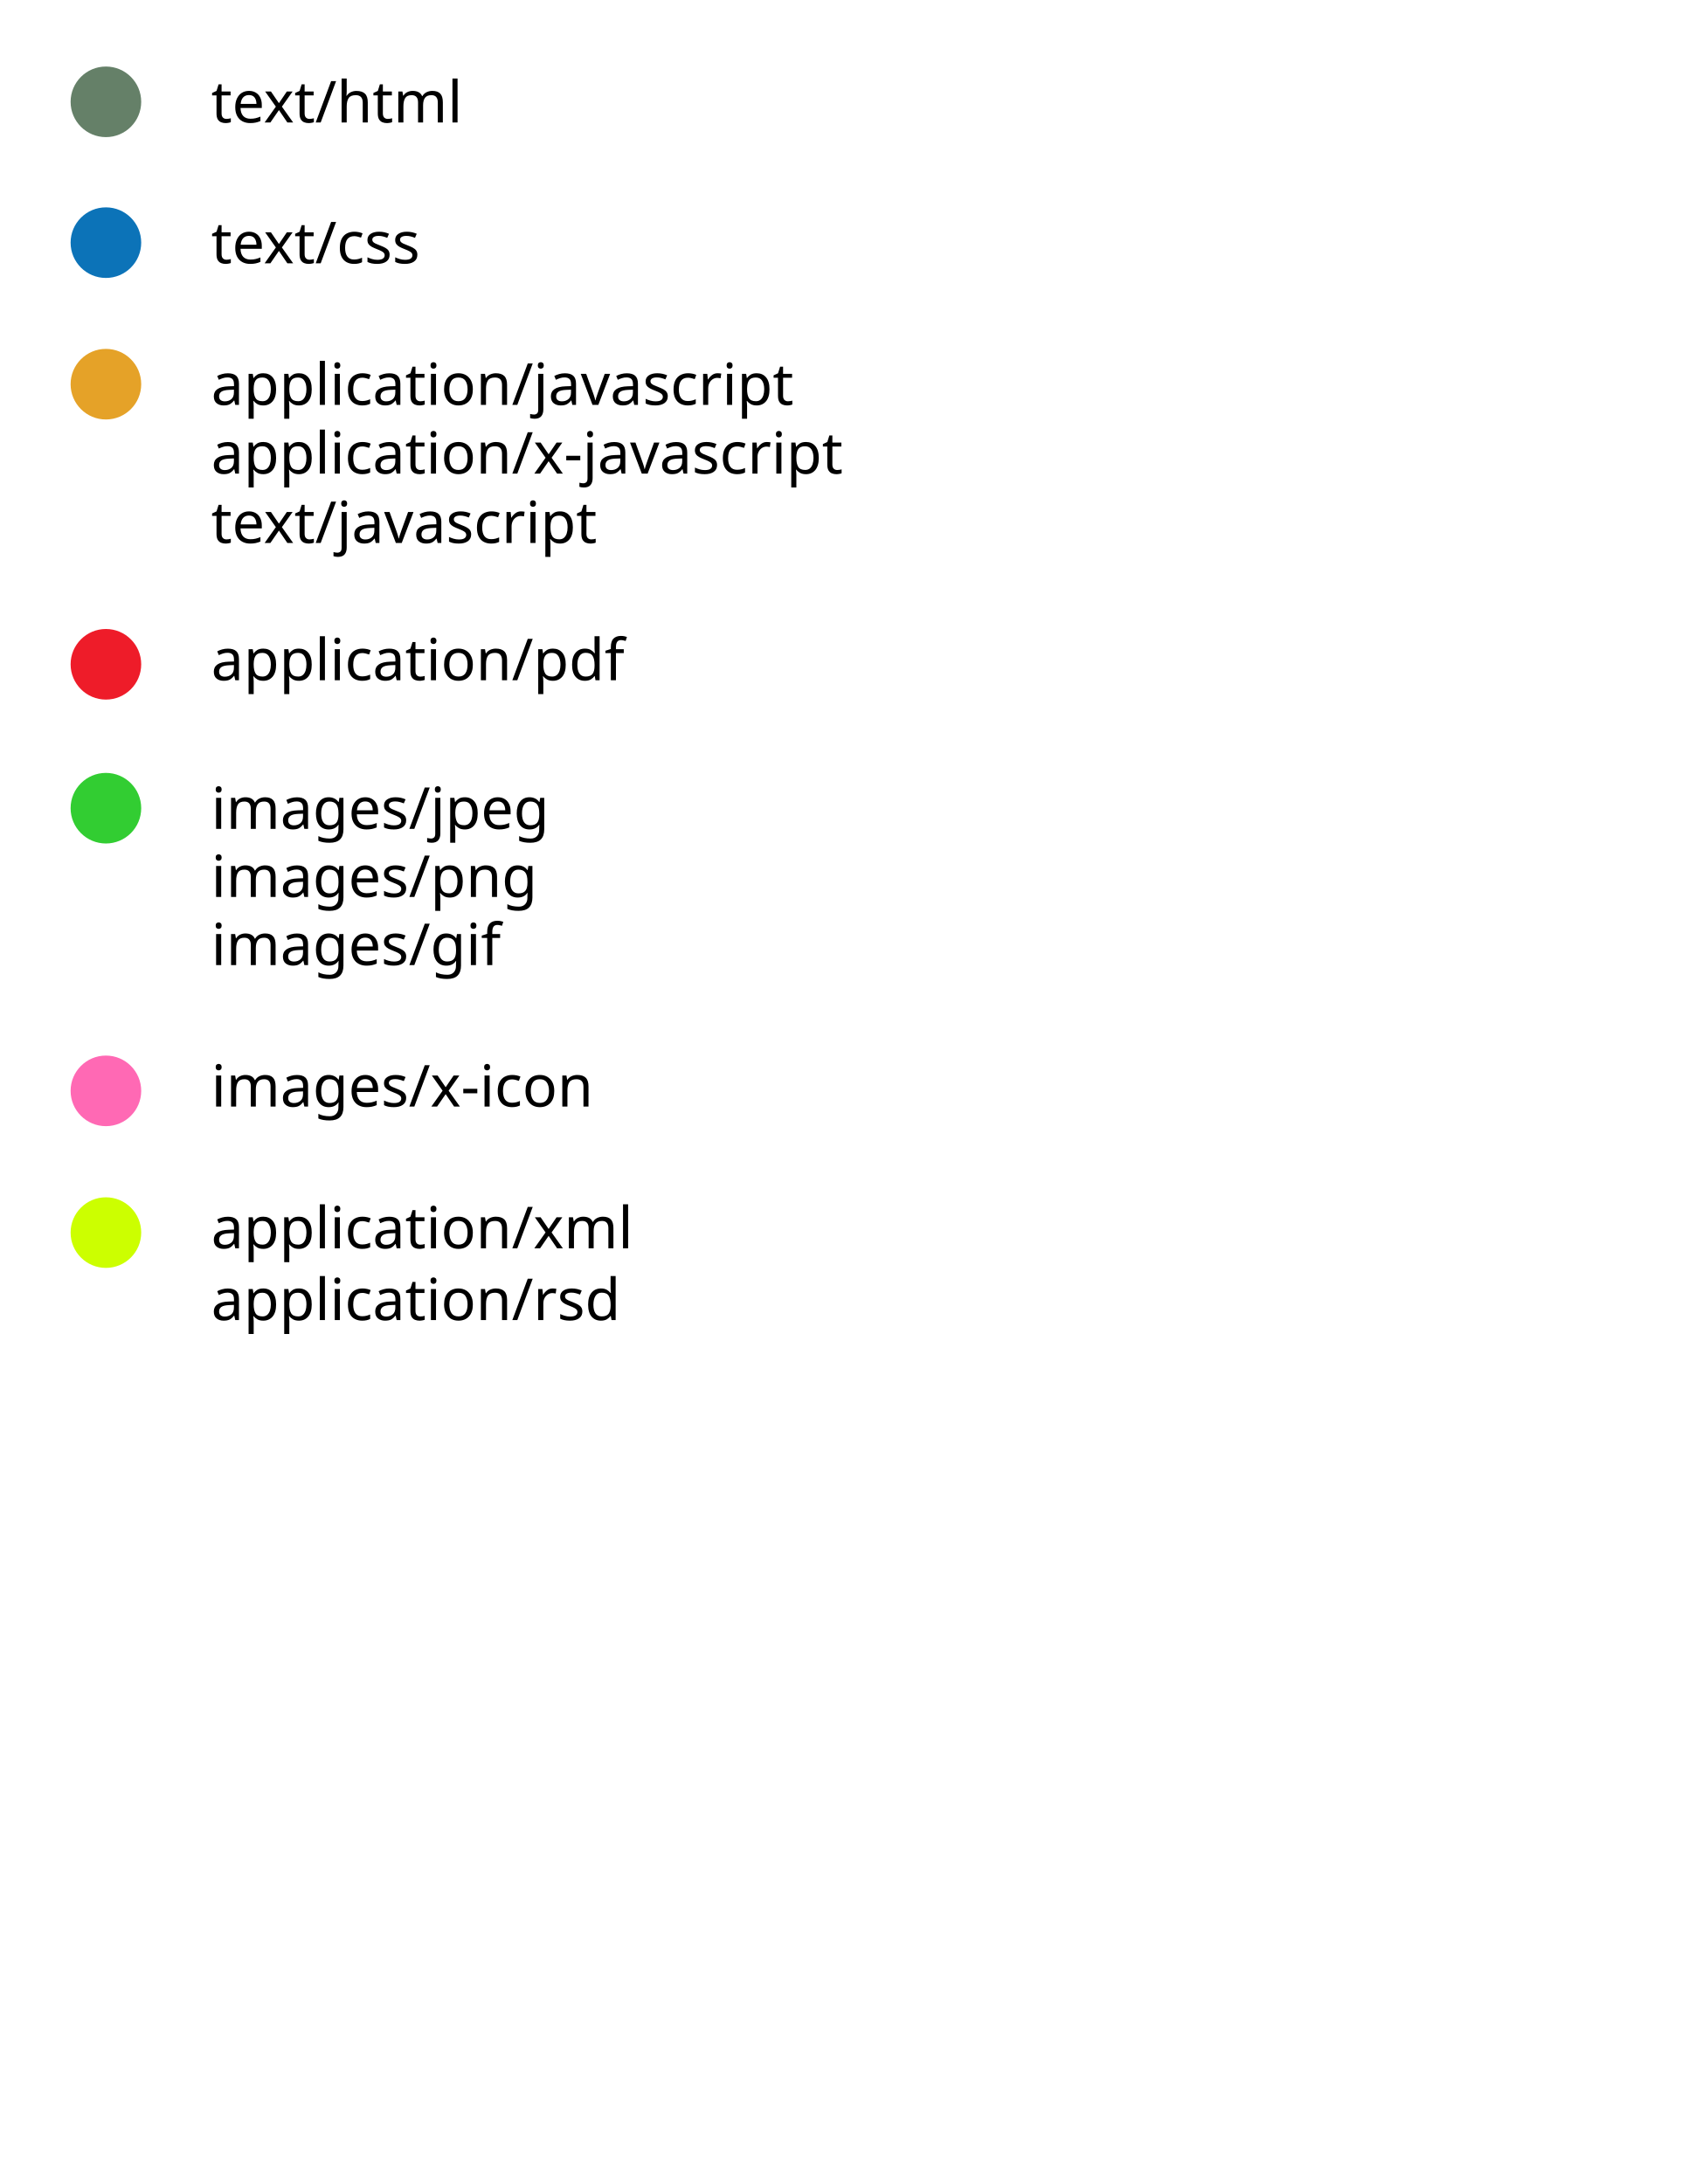
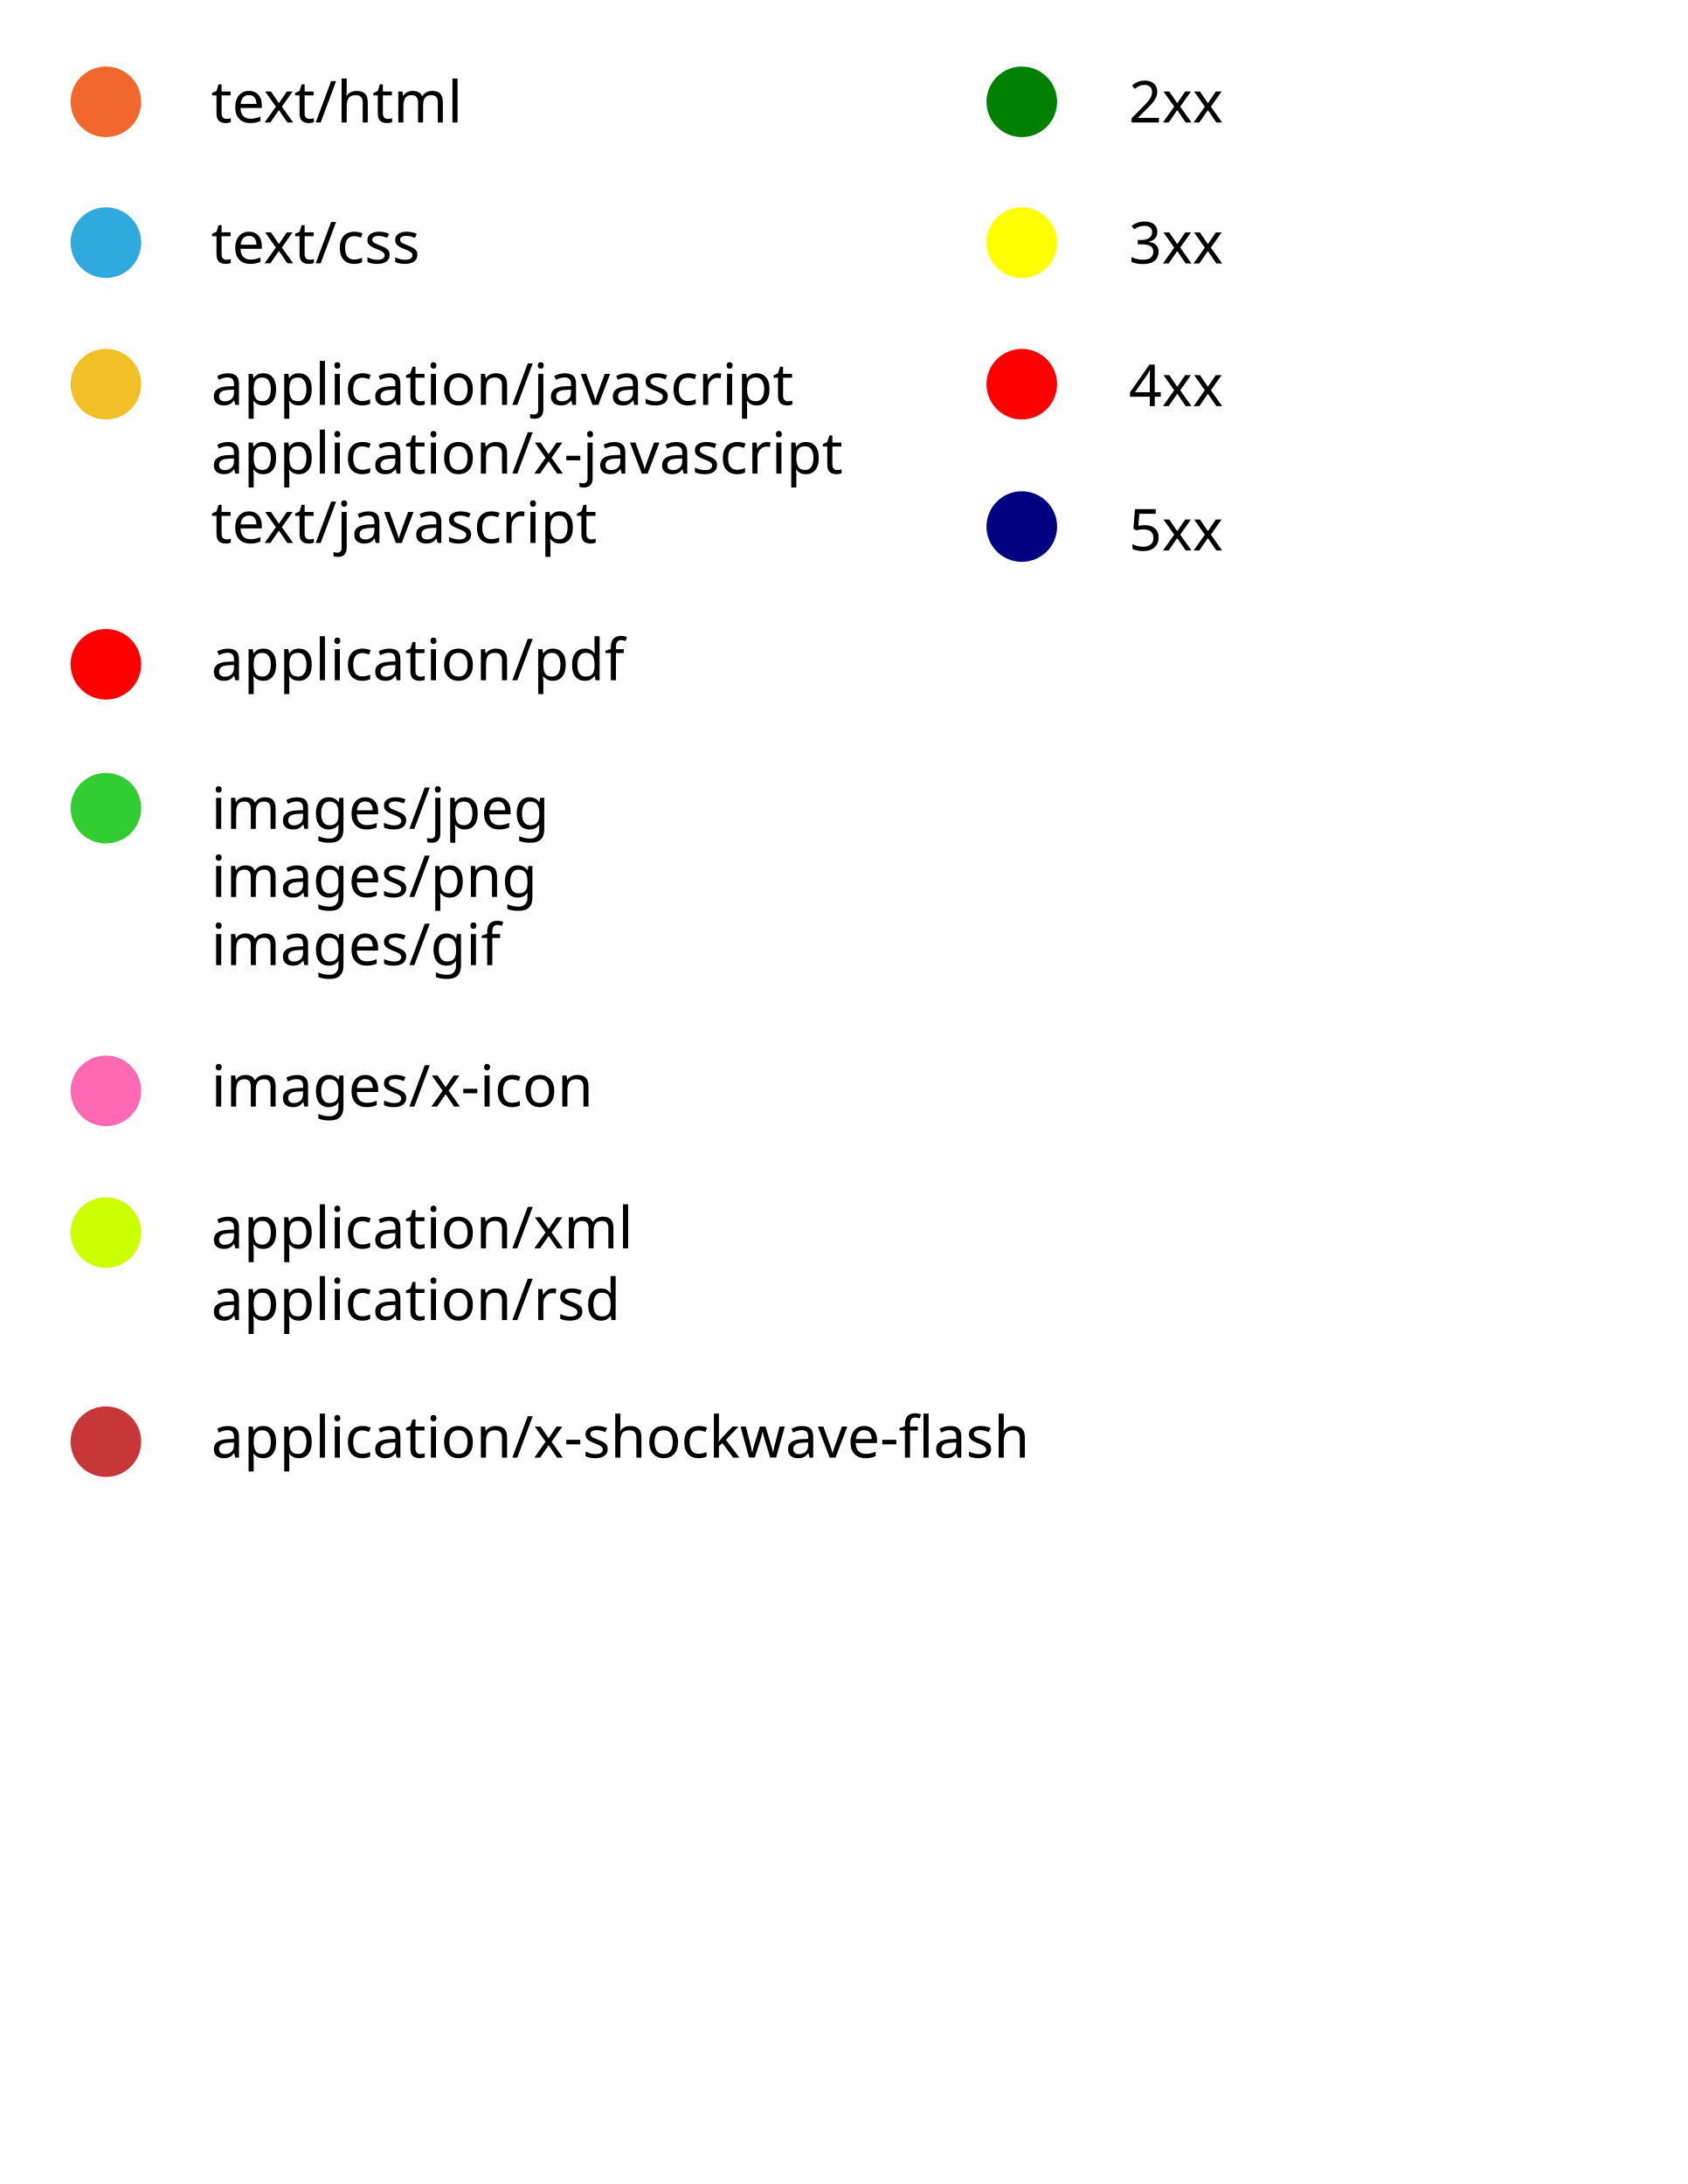
<svg xmlns="http://www.w3.org/2000/svg" width="8.5in" height="11in" viewBox="0 0 765 990" id="svg2" version="1.1">
  <defs id="defs4" />
  <g id="layer1" transform="translate(0,-62.3622)">
-     <circle style="opacity:1;fill:#658068;fill-opacity:1;fill-rule:evenodd;stroke:none;stroke-width:1.2;stroke-linecap:butt;stroke-linejoin:miter;stroke-miterlimit:4;stroke-dasharray:none;stroke-dashoffset:0;stroke-opacity:1" id="path4138" cx="48" cy="108.52" r="16" />
+     <circle style="opacity:1;fill:#f1672c;fill-opacity:1;fill-rule:evenodd;stroke:none;stroke-width:1.2;stroke-linecap:butt;stroke-linejoin:miter;stroke-miterlimit:4;stroke-dasharray:none;stroke-dashoffset:0;stroke-opacity:1" id="path4138" cx="48" cy="108.52" r="16" />
    <text xml:space="preserve" style="font-style:normal;font-variant:normal;font-weight:300;font-stretch:condensed;font-size:26.25px;line-height:125%;font-family:'Helvetica Neue LT Com';-inkscape-font-specification:'Helvetica Neue LT Com, Light Condensed';text-align:start;letter-spacing:0px;word-spacing:0px;writing-mode:lr-tb;text-anchor:start;fill:#000000;fill-opacity:1;stroke:none;stroke-width:1px;stroke-linecap:butt;stroke-linejoin:miter;stroke-opacity:1" x="95.709" y="117.891" id="text4140">
      <tspan id="tspan4142" x="95.709" y="117.891">text/html</tspan>
    </text>
-     <circle r="16" cy="172.355" cx="48" id="circle4144" style="opacity:1;fill:#0c73b8;fill-opacity:1;fill-rule:evenodd;stroke:none;stroke-width:1.2;stroke-linecap:butt;stroke-linejoin:miter;stroke-miterlimit:4;stroke-dasharray:none;stroke-dashoffset:0;stroke-opacity:1" />
+     <circle r="16" cy="172.355" cx="48" id="circle4144" style="opacity:1;fill:#30a9dc;fill-opacity:1;fill-rule:evenodd;stroke:none;stroke-width:1.2;stroke-linecap:butt;stroke-linejoin:miter;stroke-miterlimit:4;stroke-dasharray:none;stroke-dashoffset:0;stroke-opacity:1" />
    <text id="text4146" y="181.726" x="95.709" style="font-style:normal;font-variant:normal;font-weight:300;font-stretch:condensed;font-size:26.25px;line-height:125%;font-family:'Helvetica Neue LT Com';-inkscape-font-specification:'Helvetica Neue LT Com, Light Condensed';text-align:start;letter-spacing:0px;word-spacing:0px;writing-mode:lr-tb;text-anchor:start;fill:#000000;fill-opacity:1;stroke:none;stroke-width:1px;stroke-linecap:butt;stroke-linejoin:miter;stroke-opacity:1" xml:space="preserve">
      <tspan y="181.726" x="95.709" id="tspan4148">text/css</tspan>
    </text>
-     <circle style="opacity:1;fill:#e5a228;fill-opacity:1;fill-rule:evenodd;stroke:none;stroke-width:1.2;stroke-linecap:butt;stroke-linejoin:miter;stroke-miterlimit:4;stroke-dasharray:none;stroke-dashoffset:0;stroke-opacity:1" id="circle4150" cx="48" cy="236.512" r="16" />
+     <circle style="opacity:1;fill:#f1bf26;fill-opacity:1;fill-rule:evenodd;stroke:none;stroke-width:1.2;stroke-linecap:butt;stroke-linejoin:miter;stroke-miterlimit:4;stroke-dasharray:none;stroke-dashoffset:0;stroke-opacity:1" id="circle4150" cx="48" cy="236.512" r="16" />
    <text xml:space="preserve" style="font-style:normal;font-variant:normal;font-weight:300;font-stretch:condensed;font-size:26.25px;line-height:125%;font-family:'Helvetica Neue LT Com';-inkscape-font-specification:'Helvetica Neue LT Com, Light Condensed';text-align:start;letter-spacing:0px;word-spacing:0px;writing-mode:lr-tb;text-anchor:start;fill:#000000;fill-opacity:1;stroke:none;stroke-width:1px;stroke-linecap:butt;stroke-linejoin:miter;stroke-opacity:1" x="95.709" y="245.883" id="text4152">
      <tspan id="tspan4154" x="95.709" y="245.883">application/javascript</tspan>
    </text>
    <text id="text4156" y="277.043" x="95.709" style="font-style:normal;font-variant:normal;font-weight:300;font-stretch:condensed;font-size:26.25px;line-height:125%;font-family:'Helvetica Neue LT Com';-inkscape-font-specification:'Helvetica Neue LT Com, Light Condensed';text-align:start;letter-spacing:0px;word-spacing:0px;writing-mode:lr-tb;text-anchor:start;fill:#000000;fill-opacity:1;stroke:none;stroke-width:1px;stroke-linecap:butt;stroke-linejoin:miter;stroke-opacity:1" xml:space="preserve">
      <tspan y="277.043" x="95.709" id="tspan4158">application/x-javascript</tspan>
    </text>
    <text xml:space="preserve" style="font-style:normal;font-variant:normal;font-weight:300;font-stretch:condensed;font-size:26.25px;line-height:125%;font-family:'Helvetica Neue LT Com';-inkscape-font-specification:'Helvetica Neue LT Com, Light Condensed';text-align:start;letter-spacing:0px;word-spacing:0px;writing-mode:lr-tb;text-anchor:start;fill:#000000;fill-opacity:1;stroke:none;stroke-width:1px;stroke-linecap:butt;stroke-linejoin:miter;stroke-opacity:1" x="95.709" y="308.495" id="text4160">
      <tspan id="tspan4162" x="95.709" y="308.495">text/javascript</tspan>
    </text>
-     <circle r="16" cy="363.482" cx="48" id="circle4183" style="opacity:1;fill:#ee1c29;fill-opacity:1;fill-rule:evenodd;stroke:none;stroke-width:1.2;stroke-linecap:butt;stroke-linejoin:miter;stroke-miterlimit:4;stroke-dasharray:none;stroke-dashoffset:0;stroke-opacity:1" />
+     <circle r="16" cy="363.482" cx="48" id="circle4183" style="opacity:1;fill:#ff0000;fill-opacity:1;fill-rule:evenodd;stroke:none;stroke-width:1.2;stroke-linecap:butt;stroke-linejoin:miter;stroke-miterlimit:4;stroke-dasharray:none;stroke-dashoffset:0;stroke-opacity:1" />
    <text id="text4185" y="370.701" x="95.709" style="font-style:normal;font-variant:normal;font-weight:300;font-stretch:condensed;font-size:26.25px;line-height:125%;font-family:'Helvetica Neue LT Com';-inkscape-font-specification:'Helvetica Neue LT Com, Light Condensed';text-align:start;letter-spacing:0px;word-spacing:0px;writing-mode:lr-tb;text-anchor:start;fill:#000000;fill-opacity:1;stroke:none;stroke-width:1px;stroke-linecap:butt;stroke-linejoin:miter;stroke-opacity:1" xml:space="preserve">
      <tspan y="370.701" x="95.709" id="tspan4187">application/pdf</tspan>
    </text>
    <circle style="opacity:1;fill:#32cd32;fill-opacity:1;fill-rule:evenodd;stroke:none;stroke-width:1.2;stroke-linecap:butt;stroke-linejoin:miter;stroke-miterlimit:4;stroke-dasharray:none;stroke-dashoffset:0;stroke-opacity:1" id="circle4189" cx="48" cy="428.714" r="16" />
    <text xml:space="preserve" style="font-style:normal;font-variant:normal;font-weight:300;font-stretch:condensed;font-size:26.25px;line-height:125%;font-family:'Helvetica Neue LT Com';-inkscape-font-specification:'Helvetica Neue LT Com, Light Condensed';text-align:start;letter-spacing:0px;word-spacing:0px;writing-mode:lr-tb;text-anchor:start;fill:#000000;fill-opacity:1;stroke:none;stroke-width:1px;stroke-linecap:butt;stroke-linejoin:miter;stroke-opacity:1" x="95.709" y="438.085" id="text4191">
      <tspan id="tspan4193" x="95.709" y="438.085">images/jpeg</tspan>
    </text>
    <text id="text4195" y="468.954" x="95.709" style="font-style:normal;font-variant:normal;font-weight:300;font-stretch:condensed;font-size:26.25px;line-height:125%;font-family:'Helvetica Neue LT Com';-inkscape-font-specification:'Helvetica Neue LT Com, Light Condensed';text-align:start;letter-spacing:0px;word-spacing:0px;writing-mode:lr-tb;text-anchor:start;fill:#000000;fill-opacity:1;stroke:none;stroke-width:1px;stroke-linecap:butt;stroke-linejoin:miter;stroke-opacity:1" xml:space="preserve">
      <tspan y="468.954" x="95.709" id="tspan4197">images/png</tspan>
    </text>
    <text xml:space="preserve" style="font-style:normal;font-variant:normal;font-weight:300;font-stretch:condensed;font-size:26.25px;line-height:125%;font-family:'Helvetica Neue LT Com';-inkscape-font-specification:'Helvetica Neue LT Com, Light Condensed';text-align:start;letter-spacing:0px;word-spacing:0px;writing-mode:lr-tb;text-anchor:start;fill:#000000;fill-opacity:1;stroke:none;stroke-width:1px;stroke-linecap:butt;stroke-linejoin:miter;stroke-opacity:1" x="95.709" y="499.823" id="text4199">
      <tspan id="tspan4201" x="95.709" y="499.823">images/gif</tspan>
    </text>
    <text id="text4203" y="563.963" x="95.709" style="font-style:normal;font-variant:normal;font-weight:300;font-stretch:condensed;font-size:26.25px;line-height:125%;font-family:'Helvetica Neue LT Com';-inkscape-font-specification:'Helvetica Neue LT Com, Light Condensed';text-align:start;letter-spacing:0px;word-spacing:0px;writing-mode:lr-tb;text-anchor:start;fill:#000000;fill-opacity:1;stroke:none;stroke-width:1px;stroke-linecap:butt;stroke-linejoin:miter;stroke-opacity:1" xml:space="preserve">
      <tspan y="563.963" x="95.709" id="tspan4205">images/x-icon</tspan>
    </text>
    <circle r="16" cy="556.849" cx="48" id="circle4207" style="opacity:1;fill:#ff69b4;fill-opacity:1;fill-rule:evenodd;stroke:none;stroke-width:1.2;stroke-linecap:butt;stroke-linejoin:miter;stroke-miterlimit:4;stroke-dasharray:none;stroke-dashoffset:0;stroke-opacity:1" />
    <text xml:space="preserve" style="font-style:normal;font-variant:normal;font-weight:300;font-stretch:condensed;font-size:26.25px;line-height:125%;font-family:'Helvetica Neue LT Com';-inkscape-font-specification:'Helvetica Neue LT Com, Light Condensed';text-align:start;letter-spacing:0px;word-spacing:0px;writing-mode:lr-tb;text-anchor:start;fill:#000000;fill-opacity:1;stroke:none;stroke-width:1px;stroke-linecap:butt;stroke-linejoin:miter;stroke-opacity:1" x="95.709" y="628.21" id="text4209">
      <tspan id="tspan4211" x="95.709" y="628.21">application/xml</tspan>
    </text>
    <circle style="opacity:1;fill:#ccff00;fill-opacity:1;fill-rule:evenodd;stroke:none;stroke-width:1.2;stroke-linecap:butt;stroke-linejoin:miter;stroke-miterlimit:4;stroke-dasharray:none;stroke-dashoffset:0;stroke-opacity:1" id="circle4213" cx="48" cy="621.096" r="16" />
    <text id="text4215" y="660.745" x="95.709" style="font-style:normal;font-variant:normal;font-weight:300;font-stretch:condensed;font-size:26.25px;line-height:125%;font-family:'Helvetica Neue LT Com';-inkscape-font-specification:'Helvetica Neue LT Com, Light Condensed';text-align:start;letter-spacing:0px;word-spacing:0px;writing-mode:lr-tb;text-anchor:start;fill:#000000;fill-opacity:1;stroke:none;stroke-width:1px;stroke-linecap:butt;stroke-linejoin:miter;stroke-opacity:1" xml:space="preserve">
      <tspan y="660.745" x="95.709" id="tspan4217">application/rsd</tspan>
    </text>
+     <circle style="opacity:1;fill:#c83737;fill-opacity:1;fill-rule:evenodd;stroke:none;stroke-width:1.2;stroke-linecap:butt;stroke-linejoin:miter;stroke-miterlimit:4;stroke-dasharray:none;stroke-dashoffset:0;stroke-opacity:1" id="circle3365" cx="48" cy="715.869" r="16" />
+     <text xml:space="preserve" style="font-style:normal;font-variant:normal;font-weight:300;font-stretch:condensed;font-size:26.25px;line-height:125%;font-family:'Helvetica Neue LT Com';-inkscape-font-specification:'Helvetica Neue LT Com, Light Condensed';text-align:start;letter-spacing:0px;word-spacing:0px;writing-mode:lr-tb;text-anchor:start;fill:#000000;fill-opacity:1;stroke:none;stroke-width:1px;stroke-linecap:butt;stroke-linejoin:miter;stroke-opacity:1" x="95.709" y="723.088" id="text3367">
+       <tspan id="tspan3369" x="95.709" y="723.088">application/x-shockwave-flash</tspan>
+     </text>
+     <circle r="16" cy="108.52" cx="463.119" id="circle4168" style="opacity:1;fill:#008000;fill-opacity:1;fill-rule:evenodd;stroke:none;stroke-width:1.2;stroke-linecap:butt;stroke-linejoin:miter;stroke-miterlimit:4;stroke-dasharray:none;stroke-dashoffset:0;stroke-opacity:1" />
+     <circle style="opacity:1;fill:#ffff00;fill-opacity:1;fill-rule:evenodd;stroke:none;stroke-width:1.2;stroke-linecap:butt;stroke-linejoin:miter;stroke-miterlimit:4;stroke-dasharray:none;stroke-dashoffset:0;stroke-opacity:1" id="circle4170" cx="463.119" cy="172.355" r="16" />
+     <circle r="16" cy="236.512" cx="463.119" id="circle4172" style="opacity:1;fill:#ff0000;fill-opacity:1;fill-rule:evenodd;stroke:none;stroke-width:1.2;stroke-linecap:butt;stroke-linejoin:miter;stroke-miterlimit:4;stroke-dasharray:none;stroke-dashoffset:0;stroke-opacity:1" />
+     <circle style="opacity:1;fill:#000080;fill-opacity:1;fill-rule:evenodd;stroke:none;stroke-width:1.2;stroke-linecap:butt;stroke-linejoin:miter;stroke-miterlimit:4;stroke-dasharray:none;stroke-dashoffset:0;stroke-opacity:1" id="circle4174" cx="463.119" cy="301.05" r="16" />
+     <text id="text4176" y="117.891" x="511.612" style="font-style:normal;font-variant:normal;font-weight:300;font-stretch:condensed;font-size:26.25px;line-height:125%;font-family:'Helvetica Neue LT Com';-inkscape-font-specification:'Helvetica Neue LT Com, Light Condensed';text-align:start;letter-spacing:0px;word-spacing:0px;writing-mode:lr-tb;text-anchor:start;fill:#000000;fill-opacity:1;stroke:none;stroke-width:1px;stroke-linecap:butt;stroke-linejoin:miter;stroke-opacity:1" xml:space="preserve">
+       <tspan y="117.891" x="511.612" id="tspan4178">2xx</tspan>
+     </text>
+     <text xml:space="preserve" style="font-style:normal;font-variant:normal;font-weight:300;font-stretch:condensed;font-size:26.25px;line-height:125%;font-family:'Helvetica Neue LT Com';-inkscape-font-specification:'Helvetica Neue LT Com, Light Condensed';text-align:start;letter-spacing:0px;word-spacing:0px;writing-mode:lr-tb;text-anchor:start;fill:#000000;fill-opacity:1;stroke:none;stroke-width:1px;stroke-linecap:butt;stroke-linejoin:miter;stroke-opacity:1" x="511.612" y="181.787" id="text4180">
+       <tspan id="tspan4182" x="511.612" y="181.787">3xx</tspan>
+     </text>
+     <text id="text4184" y="246.457" x="511.612" style="font-style:normal;font-variant:normal;font-weight:300;font-stretch:condensed;font-size:26.25px;line-height:125%;font-family:'Helvetica Neue LT Com';-inkscape-font-specification:'Helvetica Neue LT Com, Light Condensed';text-align:start;letter-spacing:0px;word-spacing:0px;writing-mode:lr-tb;text-anchor:start;fill:#000000;fill-opacity:1;stroke:none;stroke-width:1px;stroke-linecap:butt;stroke-linejoin:miter;stroke-opacity:1" xml:space="preserve">
+       <tspan y="246.457" x="511.612" id="tspan4186">4xx</tspan>
+     </text>
+     <text xml:space="preserve" style="font-style:normal;font-variant:normal;font-weight:300;font-stretch:condensed;font-size:26.25px;line-height:125%;font-family:'Helvetica Neue LT Com';-inkscape-font-specification:'Helvetica Neue LT Com, Light Condensed';text-align:start;letter-spacing:0px;word-spacing:0px;writing-mode:lr-tb;text-anchor:start;fill:#000000;fill-opacity:1;stroke:none;stroke-width:1px;stroke-linecap:butt;stroke-linejoin:miter;stroke-opacity:1" x="511.612" y="311.902" id="text4188">
+       <tspan id="tspan4190" x="511.612" y="311.902">5xx</tspan>
+     </text>
  </g>
</svg>
